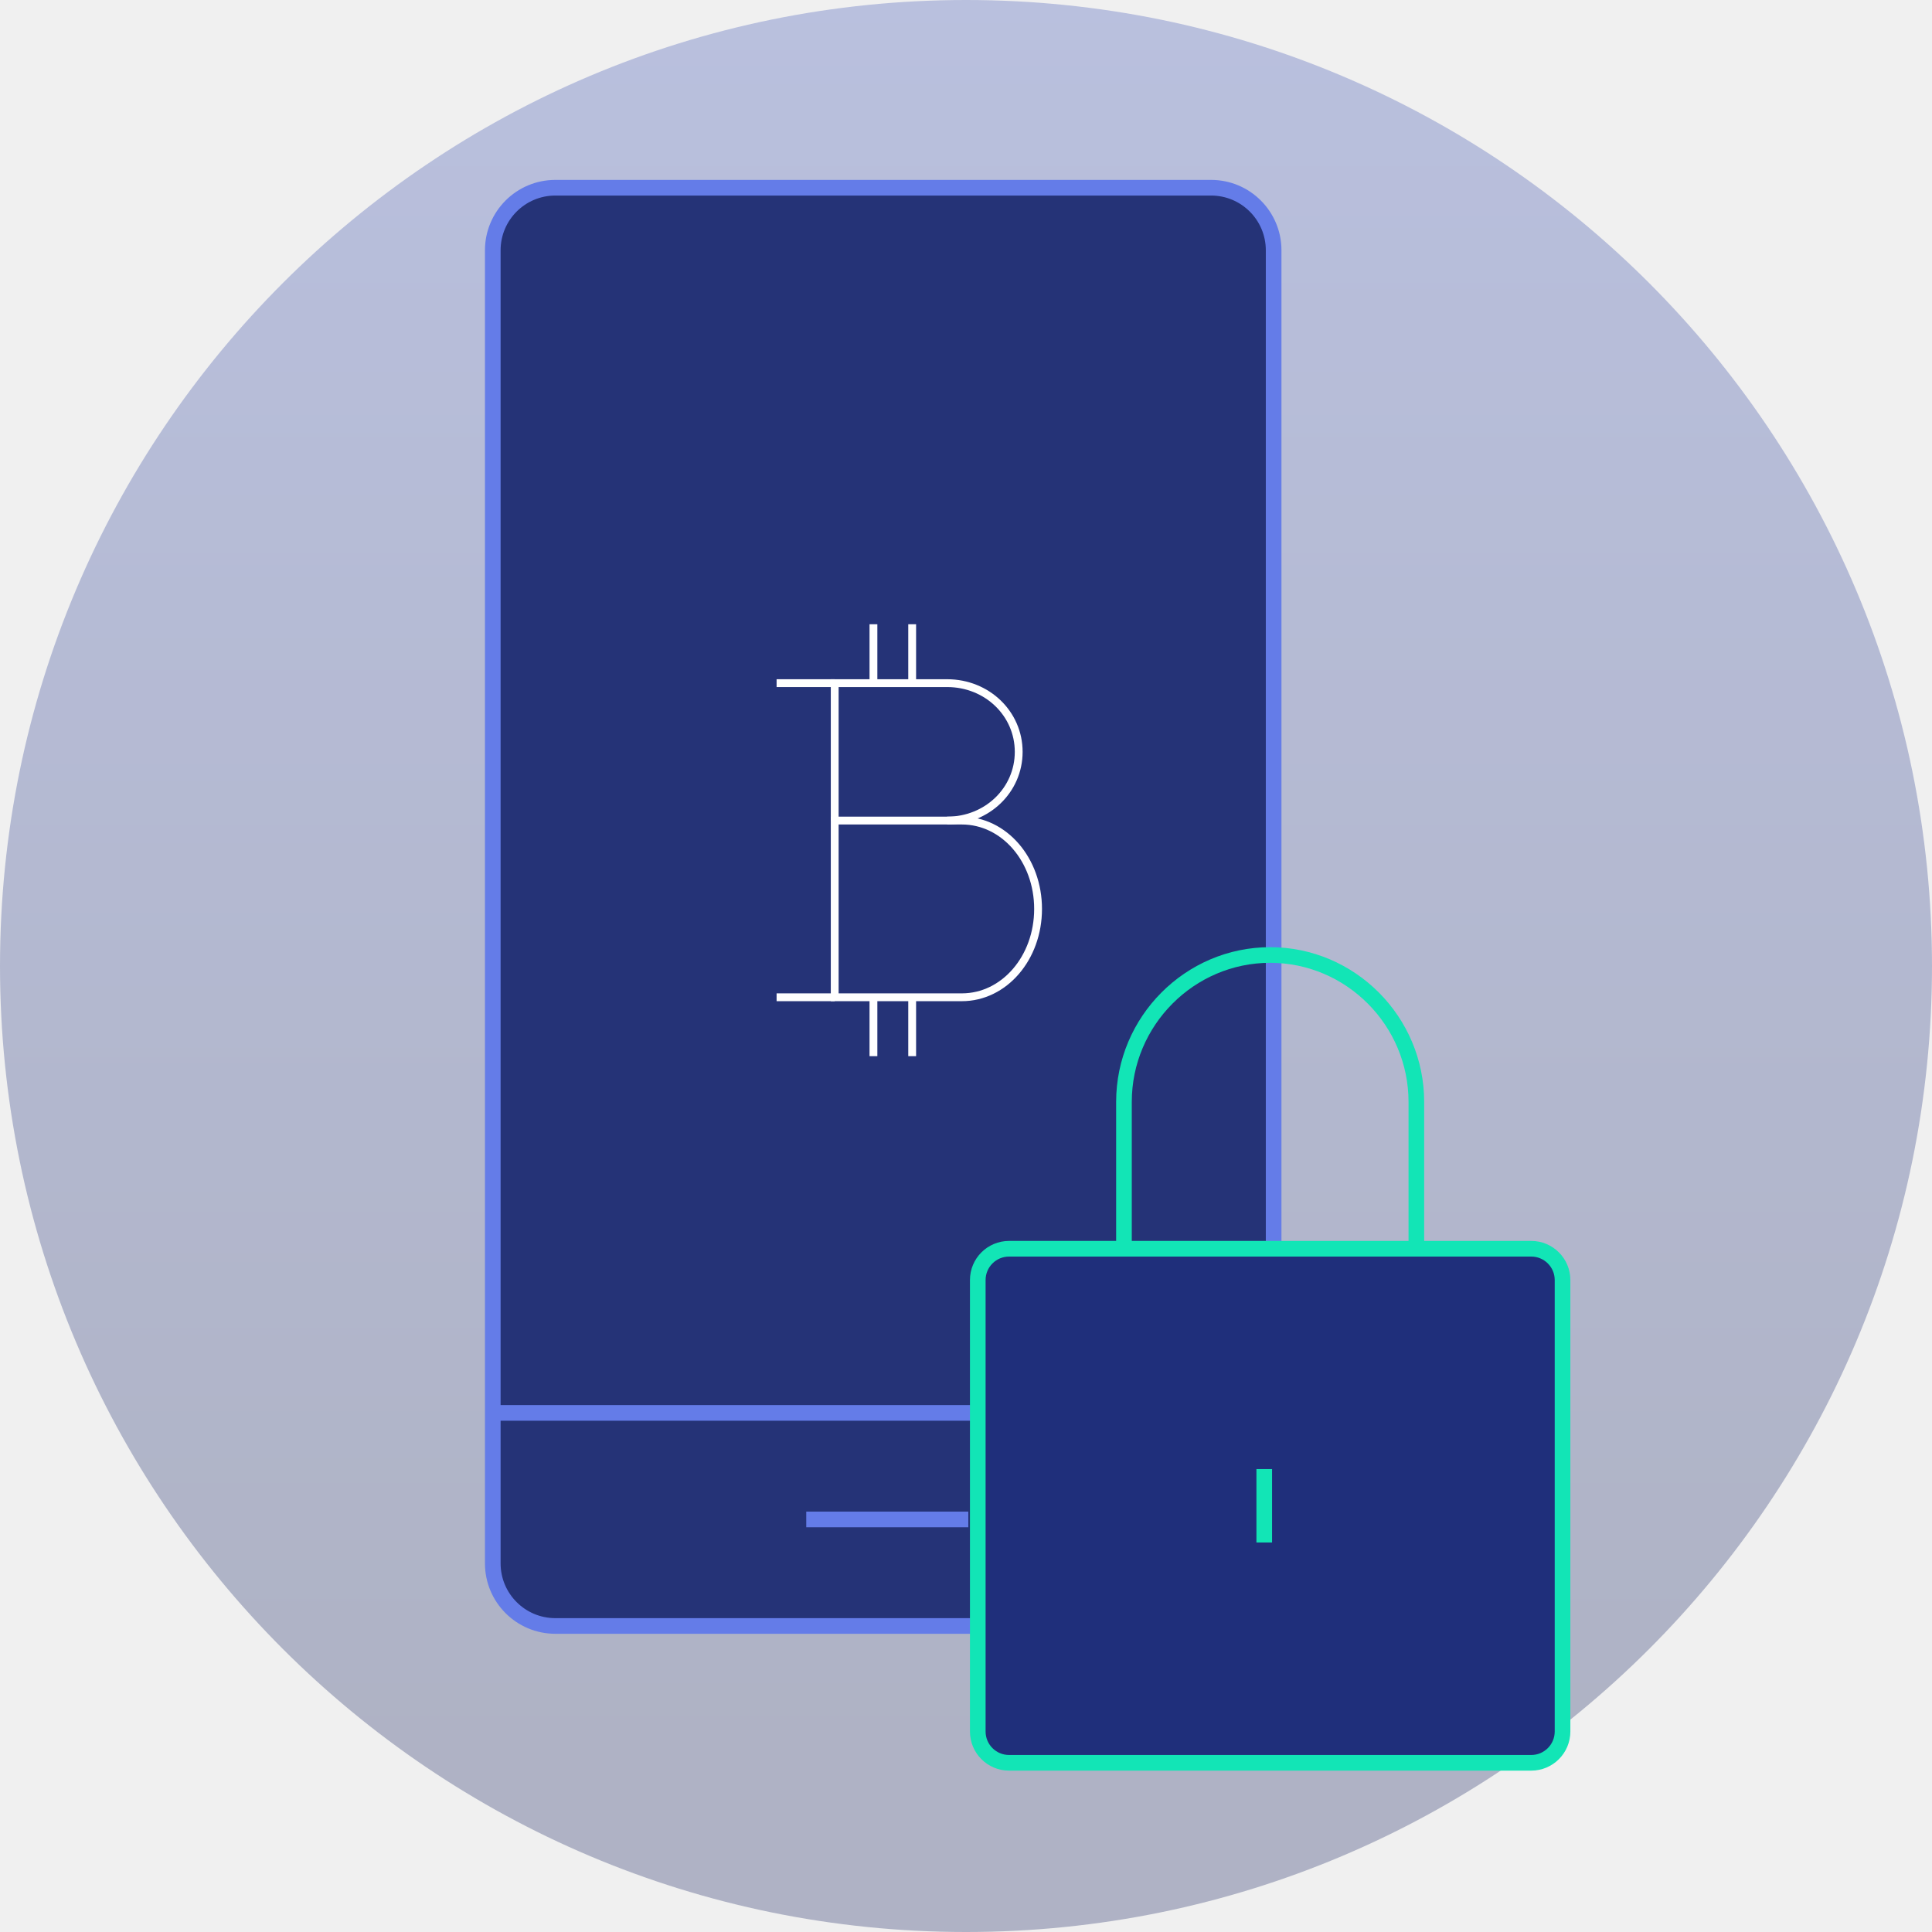
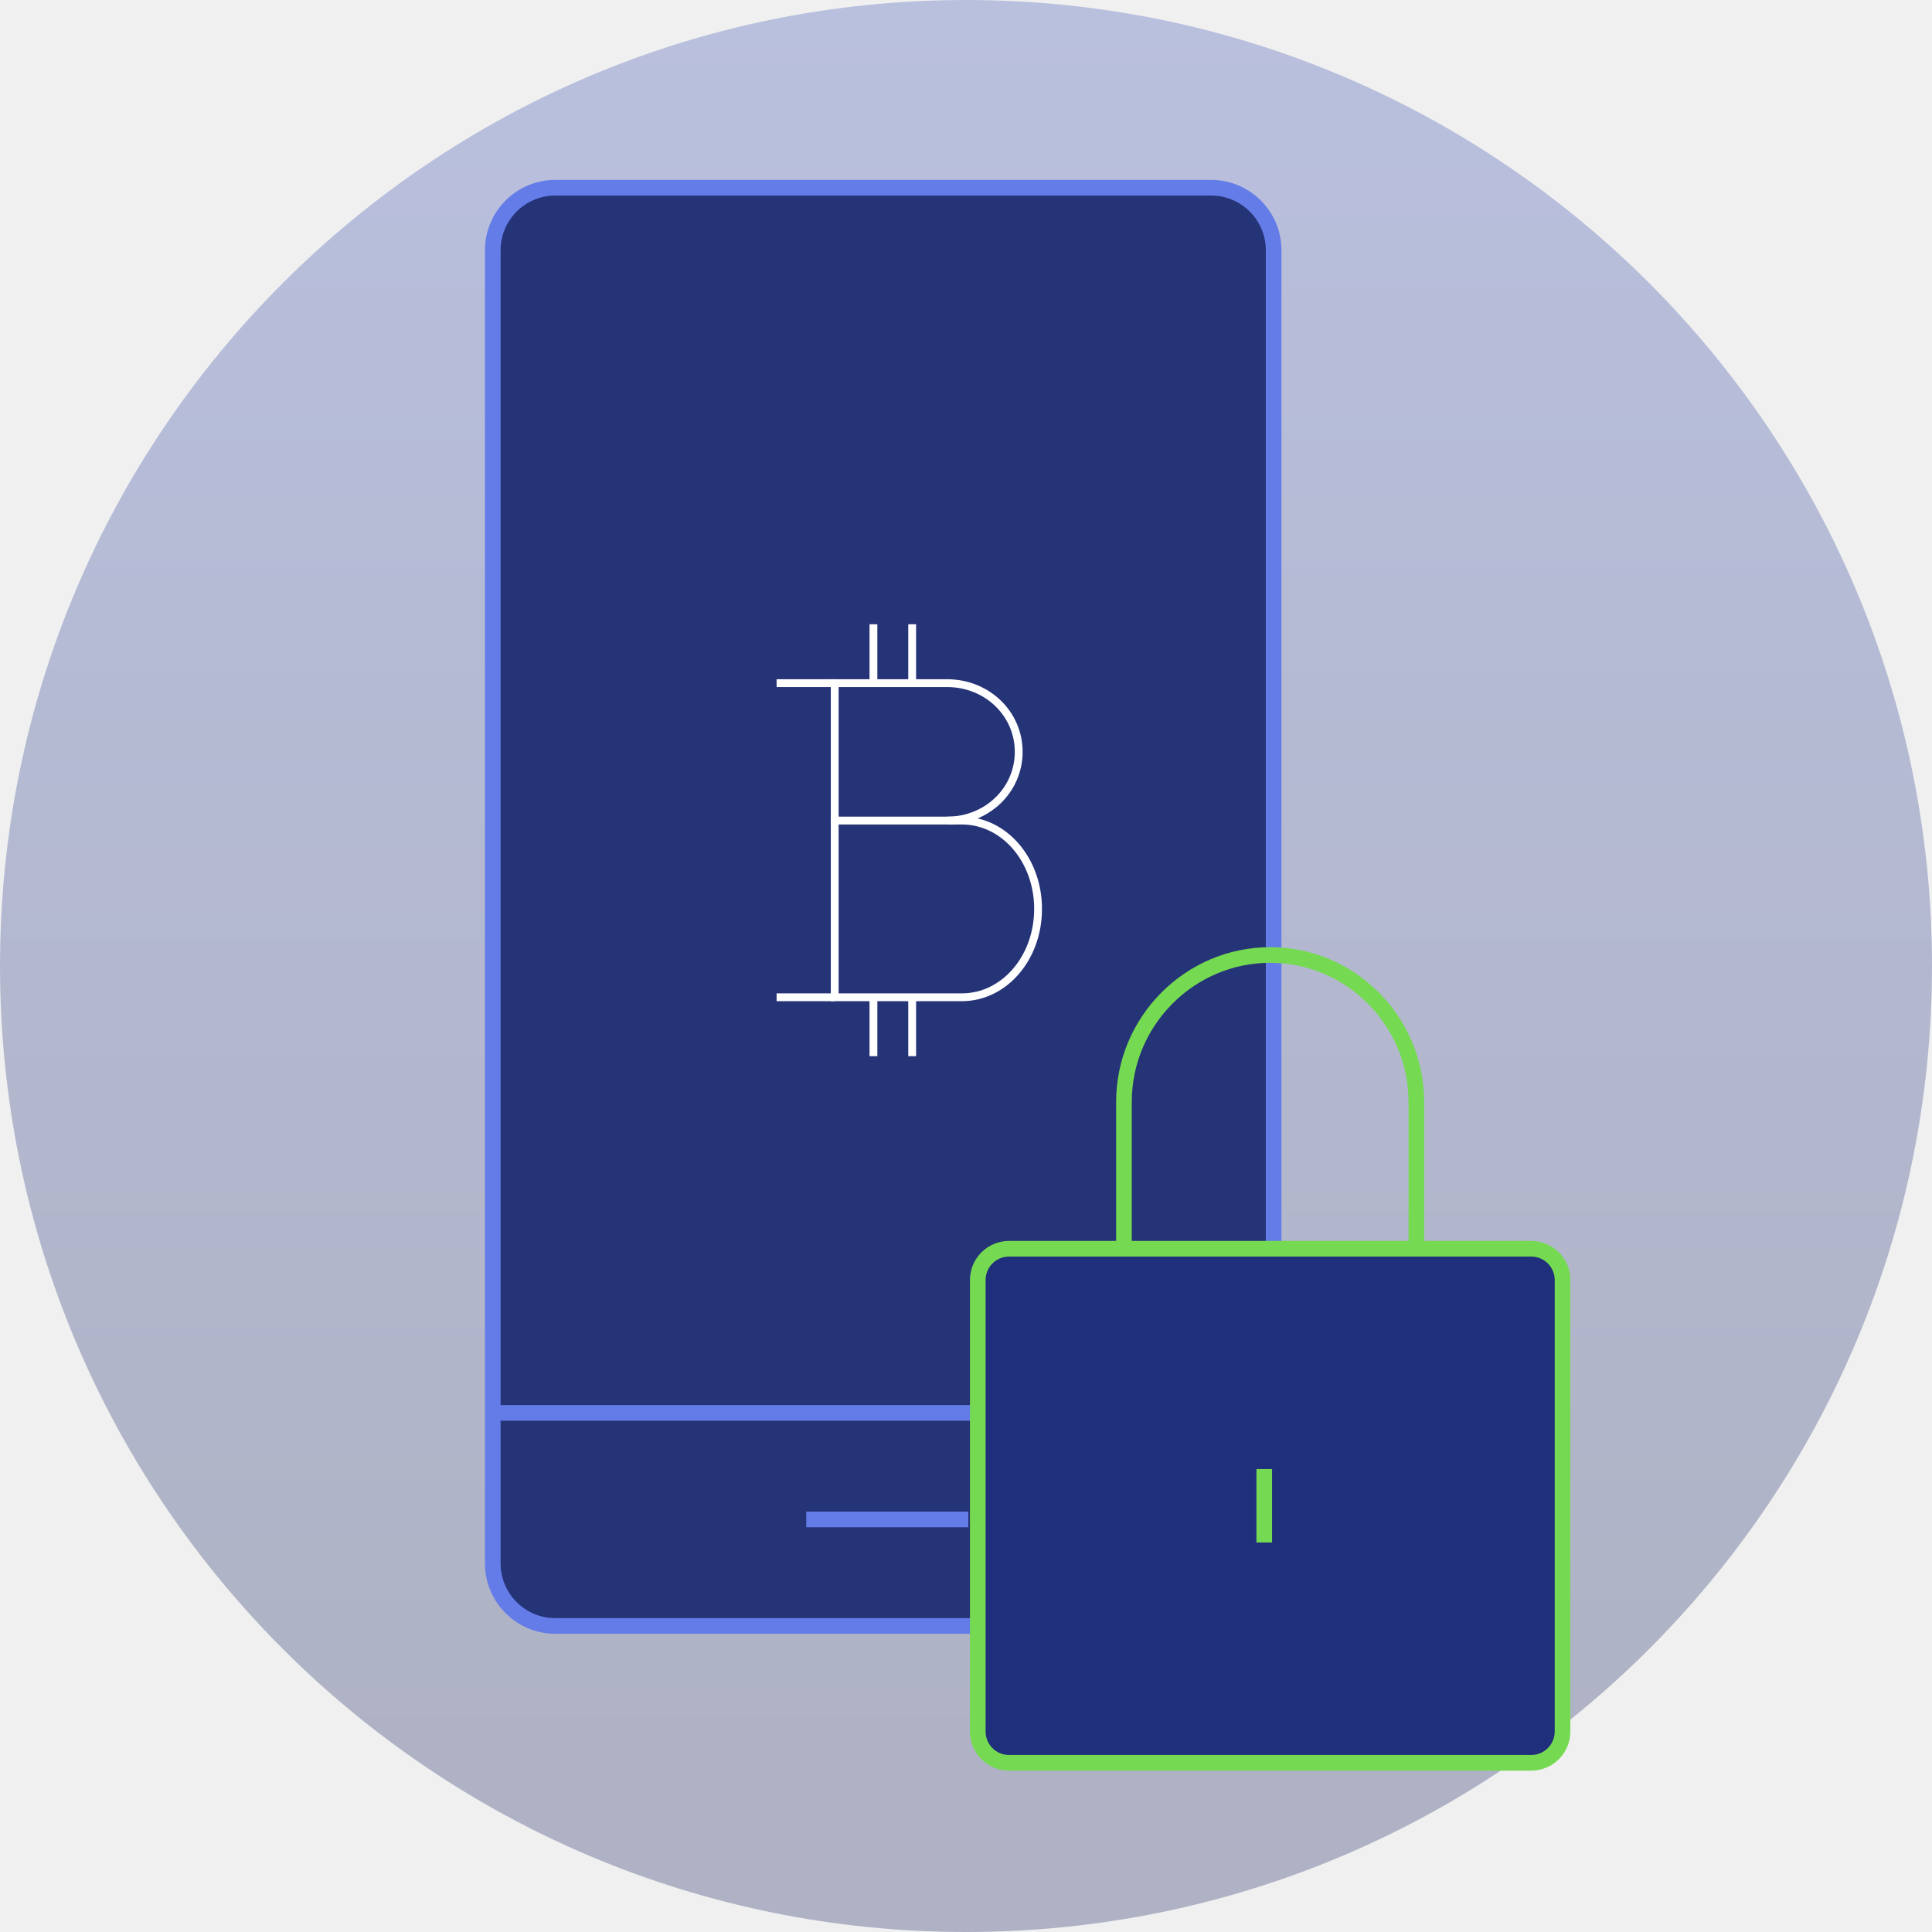
<svg xmlns="http://www.w3.org/2000/svg" width="247px" height="247px" viewBox="0 0 247 247" version="1.1">
  <defs>
    <linearGradient x1="50%" y1="0%" x2="50%" y2="89.467%" id="linearGradient-1">
      <stop stop-color="#3950B5" offset="0%" />
      <stop stop-color="#162360" offset="100%" />
    </linearGradient>
  </defs>
  <g id="Onboarding" stroke="none" stroke-width="1" fill="none" fill-rule="evenodd">
    <g id="0.2.3---Tour-3" transform="translate(-64, -210)">
      <g id="bg-3" transform="translate(64, 210)">
        <path d="M123.5,247 C191.707,247 247,191.707 247,123.5 C247,55.293 191.707,1.42108547e-14 123.5,1.42108547e-14 C55.293,1.42108547e-14 1.42108547e-14,55.293 1.42108547e-14,123.5 C1.42108547e-14,191.707 55.293,247 123.5,247 Z" id="Oval-2" fill="url(#linearGradient-1)" opacity="0.3" />
        <rect id="Combined-Shape" stroke="#647CE8" stroke-width="2" fill="#253377" x="63" y="24" width="99.831" height="183.875" rx="8" />
        <path d="M63.52,180.635 L162.311,180.635" id="Line" stroke="#647CE8" stroke-width="2" stroke-linecap="square" />
        <path d="M104.076,194.255 L122.795,194.255" id="Line" stroke="#647CE8" stroke-width="2" stroke-linecap="square" />
        <g id="Group-4" transform="translate(90, 76)" stroke="#FFFFFF">
          <g id="top-up">
            <g id="shopping-48px-outline_bitcoin" transform="translate(8.666667, 3.180606)">
              <g id="Group" transform="translate(0.619048, 0.627502)">
                <path d="M12.381,0 L12.381,7.53" id="Shape" />
                <path d="M17.333,0 L17.333,7.53" id="Shape" />
                <path d="M12.381,47.69 L12.381,55.22" id="Shape" />
                <path d="M17.333,47.69 L17.333,55.22" id="Shape" />
                <path d="M0,47.69 L7.429,47.69" id="Shape-Copy" />
                <path d="M0,7.53 L7.429,7.53" id="Shape-Copy-2" />
                <path d="M7.429,25.1 L7.429,7.53 L21.804,7.53 C26.901,7.53 30.952,11.421 30.952,16.315 C30.952,21.21 26.901,25.1 21.804,25.1" id="Shape" />
                <path d="M7.429,47.69 L7.429,25.1 L23.679,25.1 C29.095,25.1 33.429,30.12 33.429,36.395 C33.429,42.67 29.095,47.69 23.679,47.69 L7.429,47.69 Z" id="Shape" />
              </g>
            </g>
          </g>
        </g>
-         <g id="Group-3" transform="translate(125, 122)" stroke="#12E5B6" stroke-width="2">
+         <g id="Group-3" transform="translate(125, 122)" stroke="#75da52" stroke-width="2">
          <rect id="Rectangle-path" fill="#1F2F7B" x="0.005" y="37.648" width="74.76" height="65.721" rx="4" />
          <path d="M18.695,37.648 L18.695,18.871 C18.695,8.543 27.106,0.093 37.385,0.093 L37.385,0.093 C47.665,0.093 56.076,8.543 56.076,18.871 L56.076,37.648" id="Shape" />
          <path d="M36.63,65.815 L36.63,75.203" id="Shape" fill="#F9F9F9" />
        </g>
      </g>
    </g>
  </g>
</svg>
